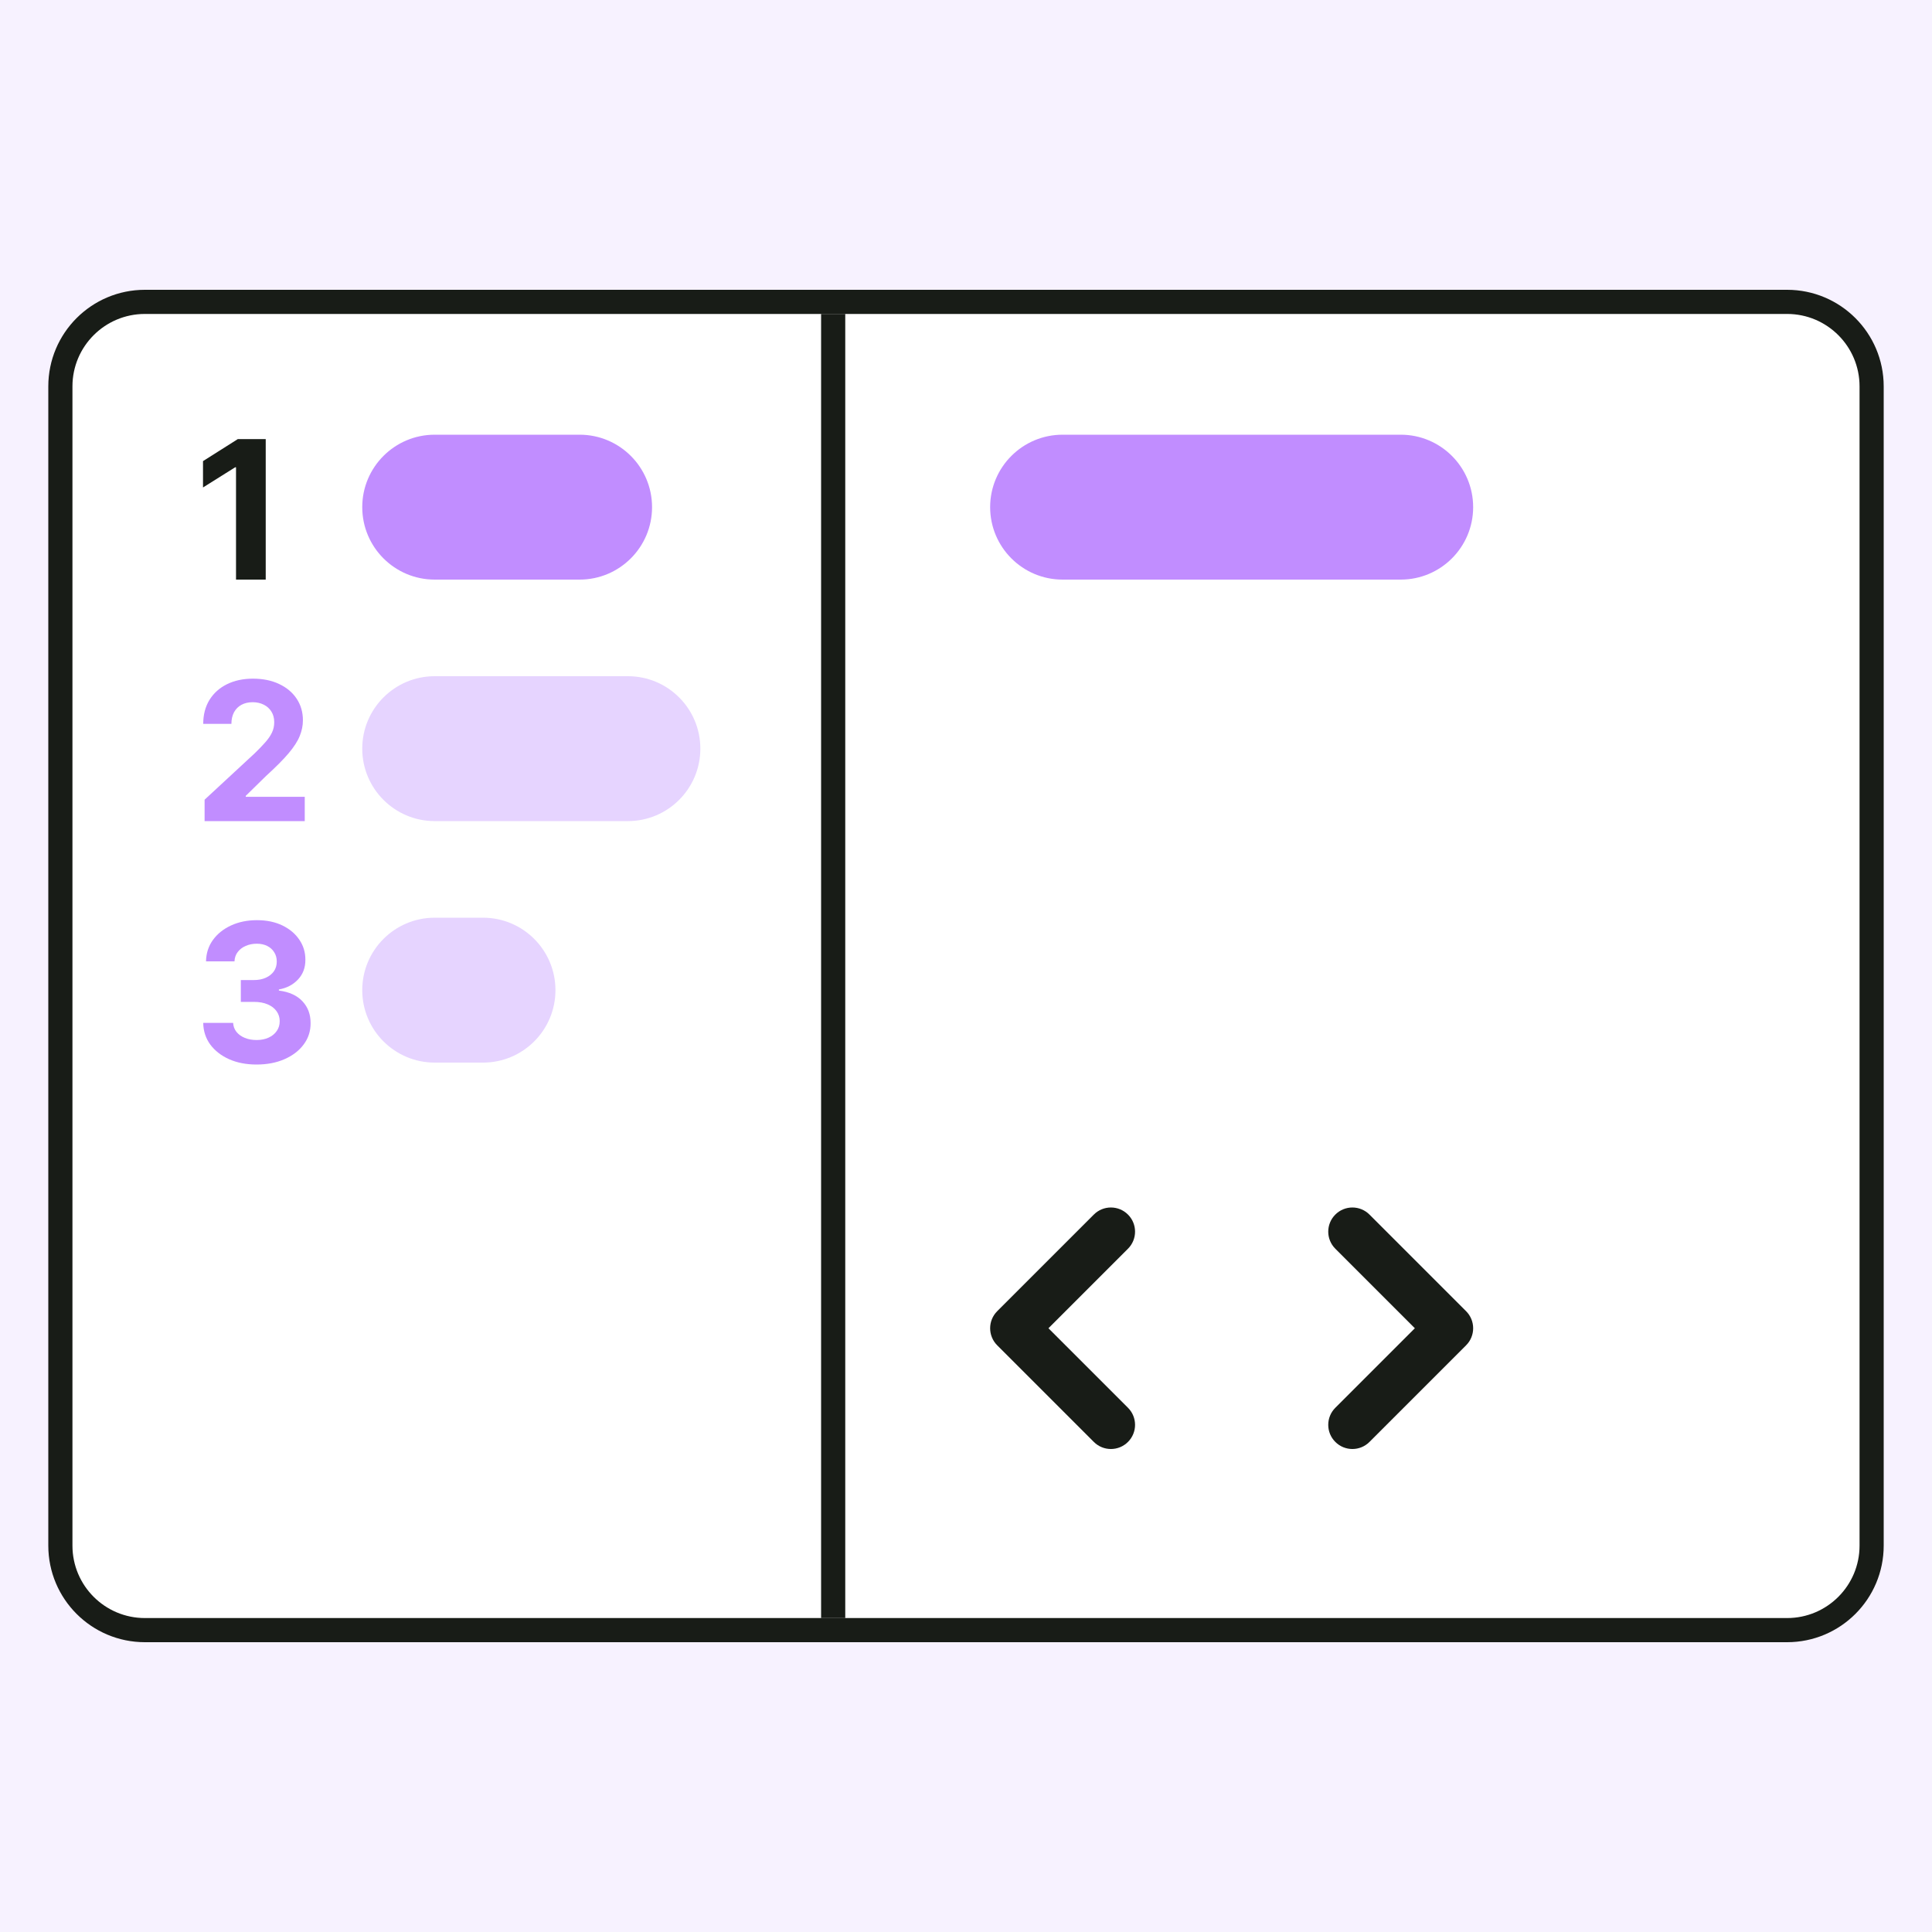
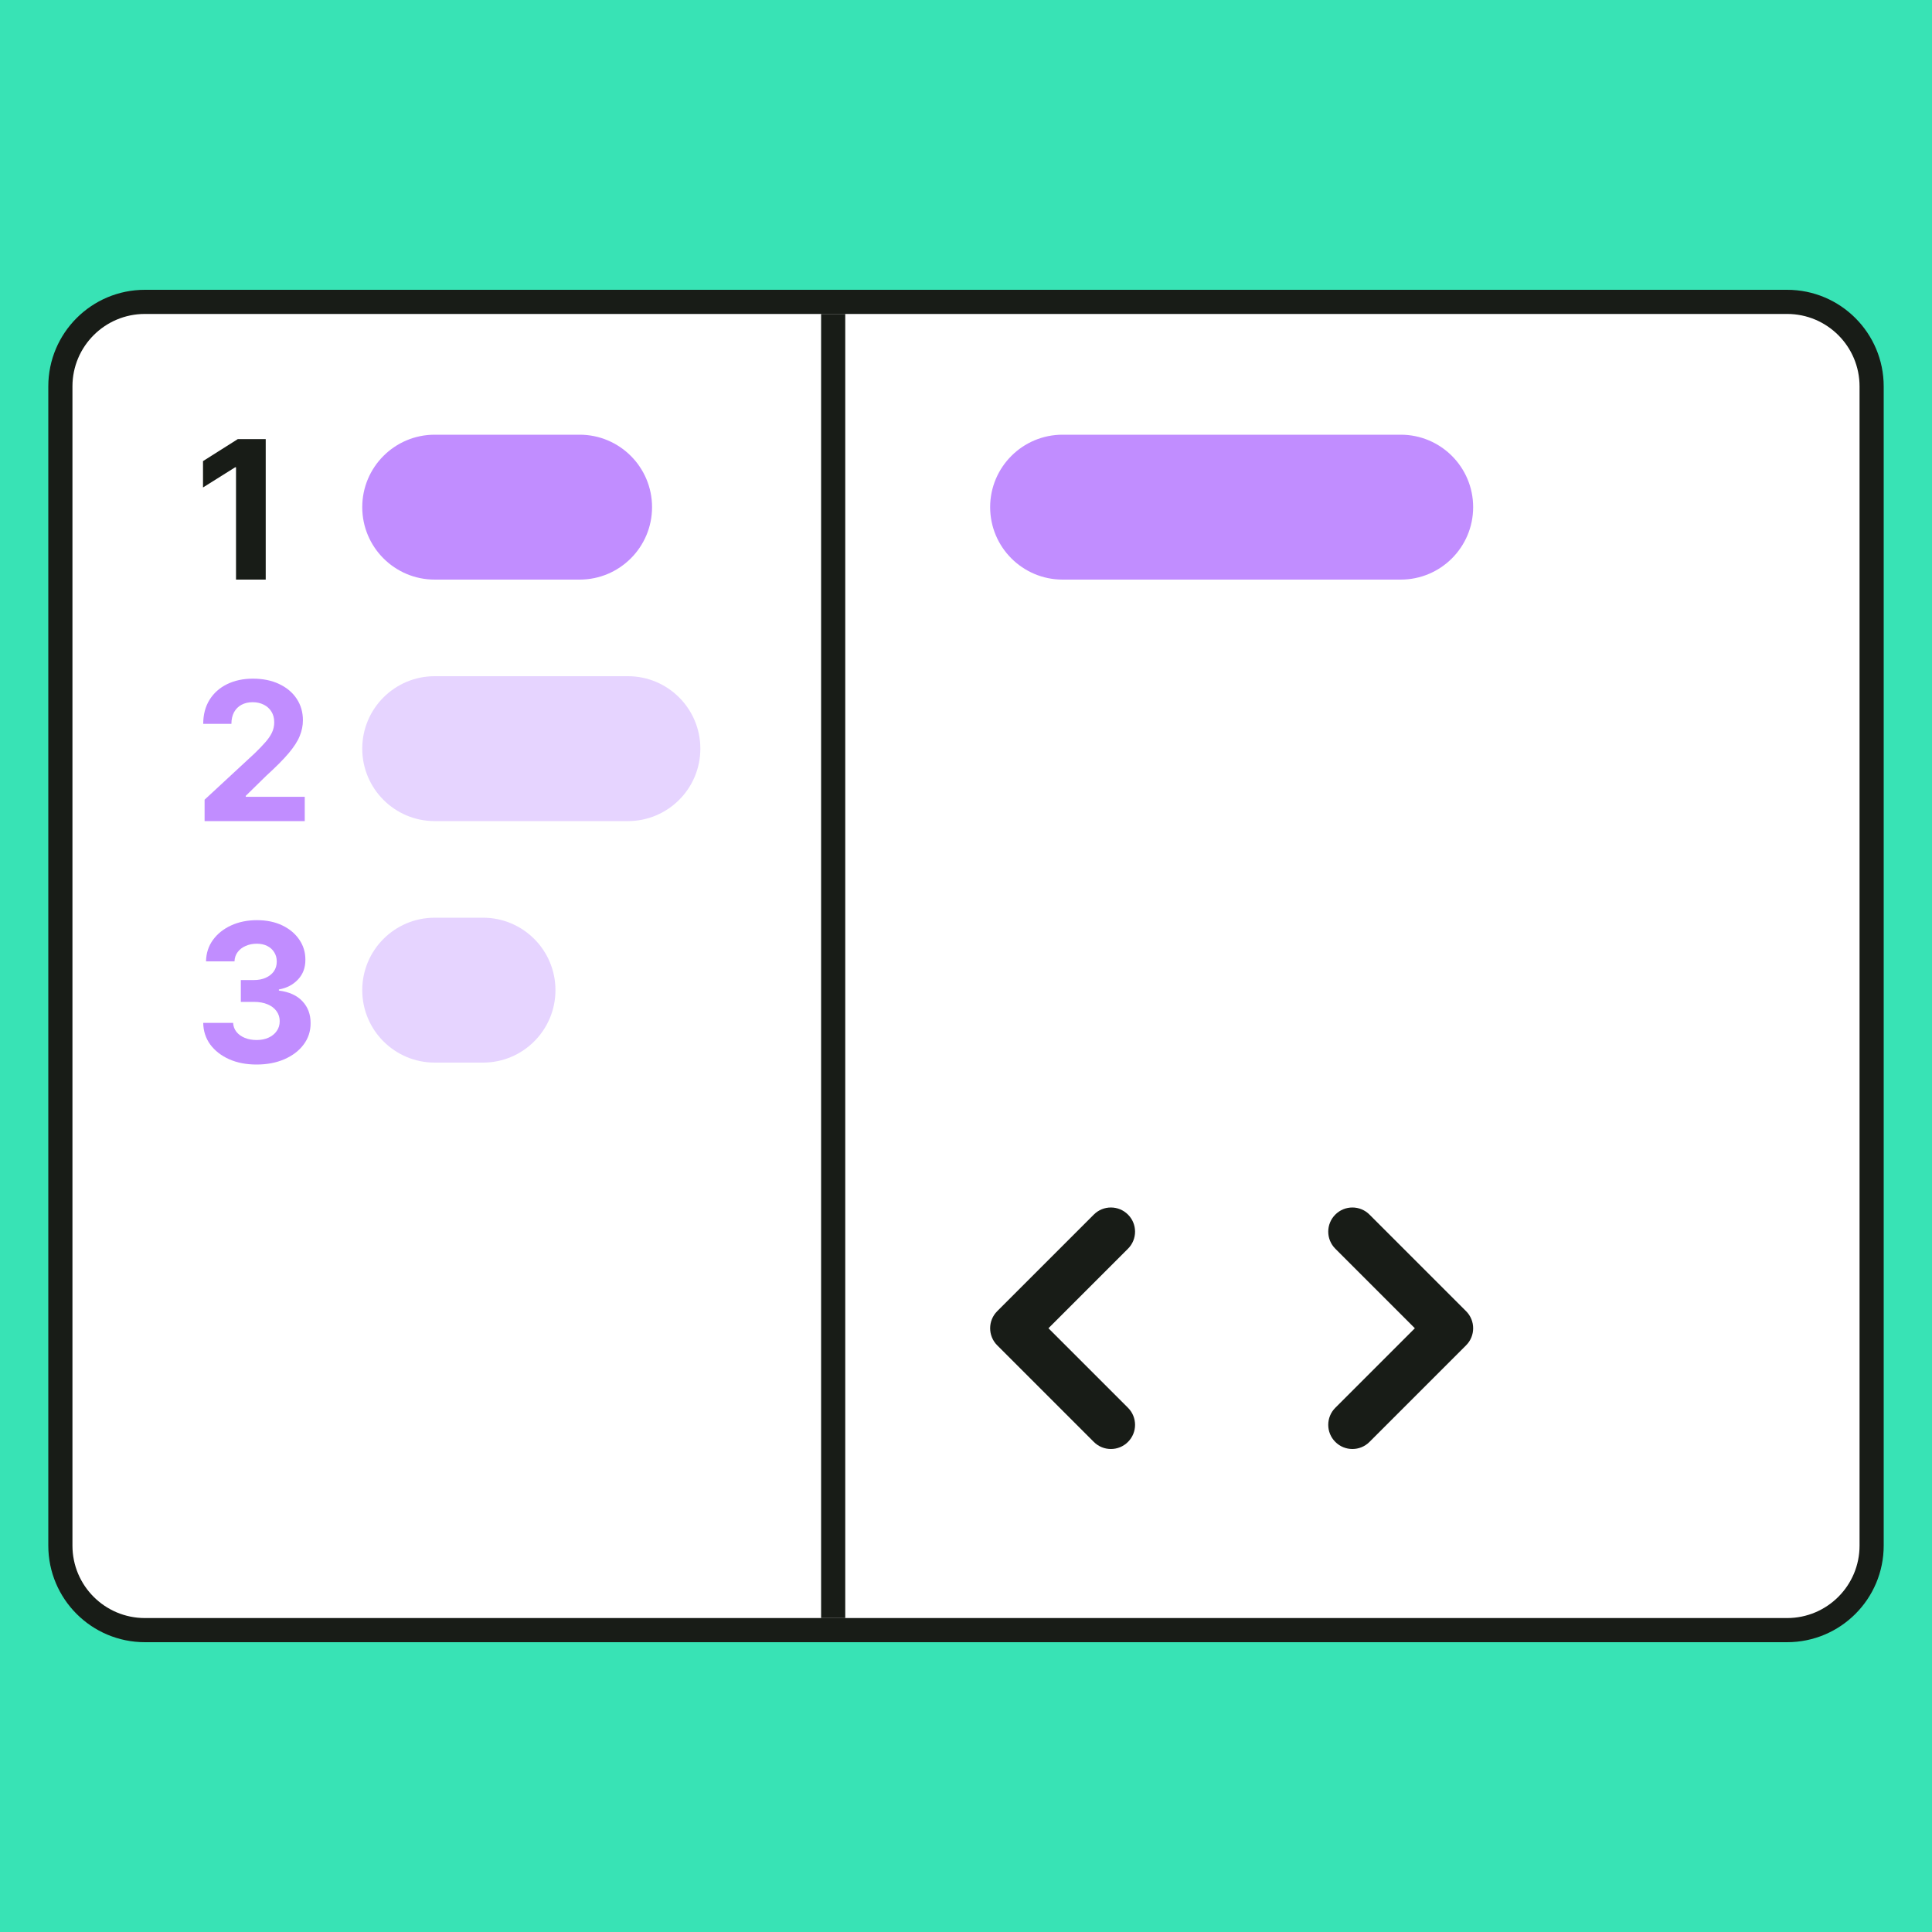
<svg xmlns="http://www.w3.org/2000/svg" width="80" height="80" viewBox="0 0 80 80" fill="none">
-   <rect width="80" height="80" fill="#F7F2FF" />
+   <rect width="80" height="80" fill="#38E3B5" />
  <rect x="2.5" y="12.5" width="75" height="55" rx="3.5" fill="white" stroke="#181C17" />
  <rect x="15" y="18" width="12" height="6" rx="3" fill="#C18DFF" />
  <rect x="15" y="28" width="14" height="6" rx="3" fill="#E6D4FF" />
  <rect x="15" y="38" width="8" height="6" rx="3" fill="#E6D4FF" />
  <rect x="34" y="13" width="1" height="54" fill="#181C17" />
  <rect x="41" y="18" width="20" height="6" rx="3" fill="#C18DFF" />
  <path fill-rule="evenodd" clip-rule="evenodd" d="M46.707 50.293C47.098 50.683 47.098 51.317 46.707 51.707L43.414 55L46.707 58.293C47.098 58.683 47.098 59.317 46.707 59.707C46.317 60.098 45.683 60.098 45.293 59.707L41.293 55.707C40.902 55.317 40.902 54.683 41.293 54.293L45.293 50.293C45.683 49.902 46.317 49.902 46.707 50.293Z" fill="#181C17" />
  <path fill-rule="evenodd" clip-rule="evenodd" d="M55.293 59.707C54.902 59.317 54.902 58.683 55.293 58.293L58.586 55L55.293 51.707C54.902 51.317 54.902 50.683 55.293 50.293C55.683 49.902 56.317 49.902 56.707 50.293L60.707 54.293C61.098 54.683 61.098 55.317 60.707 55.707L56.707 59.707C56.317 60.098 55.683 60.098 55.293 59.707Z" fill="#181C17" />
  <path d="M11.003 18.182V24H9.773V19.349H9.739L8.406 20.185V19.094L9.847 18.182H11.003Z" fill="#181C17" />
  <path d="M8.472 34V33.114L10.543 31.196C10.719 31.026 10.867 30.872 10.986 30.736C11.107 30.599 11.199 30.466 11.261 30.335C11.324 30.203 11.355 30.06 11.355 29.906C11.355 29.736 11.316 29.589 11.239 29.466C11.161 29.341 11.055 29.245 10.921 29.179C10.786 29.111 10.633 29.077 10.463 29.077C10.285 29.077 10.13 29.113 9.997 29.185C9.865 29.257 9.762 29.36 9.69 29.494C9.618 29.629 9.582 29.789 9.582 29.974H8.415C8.415 29.594 8.501 29.263 8.673 28.983C8.846 28.703 9.087 28.486 9.398 28.332C9.708 28.179 10.066 28.102 10.472 28.102C10.888 28.102 11.251 28.176 11.56 28.324C11.87 28.47 12.112 28.672 12.284 28.932C12.456 29.191 12.543 29.489 12.543 29.824C12.543 30.044 12.499 30.26 12.412 30.474C12.327 30.688 12.174 30.926 11.954 31.188C11.735 31.447 11.425 31.759 11.026 32.122L10.176 32.955V32.994H12.619V34H8.472Z" fill="#C18DFF" />
  <path d="M10.622 44.08C10.198 44.08 9.82 44.007 9.489 43.861C9.159 43.713 8.899 43.51 8.707 43.253C8.518 42.993 8.42 42.694 8.415 42.355H9.653C9.661 42.497 9.707 42.622 9.793 42.73C9.88 42.836 9.995 42.919 10.139 42.977C10.283 43.036 10.445 43.065 10.625 43.065C10.812 43.065 10.978 43.032 11.122 42.966C11.266 42.9 11.379 42.808 11.46 42.69C11.542 42.573 11.582 42.438 11.582 42.284C11.582 42.129 11.539 41.992 11.452 41.872C11.367 41.751 11.243 41.656 11.082 41.588C10.923 41.52 10.734 41.486 10.514 41.486H9.972V40.582H10.514C10.7 40.582 10.864 40.55 11.006 40.486C11.15 40.421 11.261 40.332 11.341 40.219C11.421 40.103 11.46 39.969 11.46 39.815C11.46 39.669 11.425 39.542 11.355 39.432C11.287 39.32 11.19 39.233 11.065 39.17C10.942 39.108 10.798 39.077 10.633 39.077C10.467 39.077 10.314 39.107 10.176 39.168C10.038 39.226 9.927 39.311 9.844 39.42C9.76 39.53 9.716 39.659 9.71 39.807H8.531C8.537 39.472 8.633 39.176 8.818 38.92C9.004 38.665 9.254 38.465 9.568 38.321C9.884 38.175 10.242 38.102 10.639 38.102C11.041 38.102 11.392 38.175 11.693 38.321C11.994 38.467 12.228 38.664 12.395 38.912C12.563 39.158 12.647 39.435 12.645 39.742C12.647 40.067 12.546 40.339 12.341 40.557C12.138 40.775 11.874 40.913 11.548 40.972V41.017C11.976 41.072 12.302 41.221 12.526 41.463C12.751 41.704 12.863 42.005 12.861 42.367C12.863 42.698 12.767 42.992 12.574 43.25C12.383 43.508 12.118 43.71 11.781 43.858C11.444 44.006 11.058 44.08 10.622 44.08Z" fill="#C18DFF" />
</svg>
